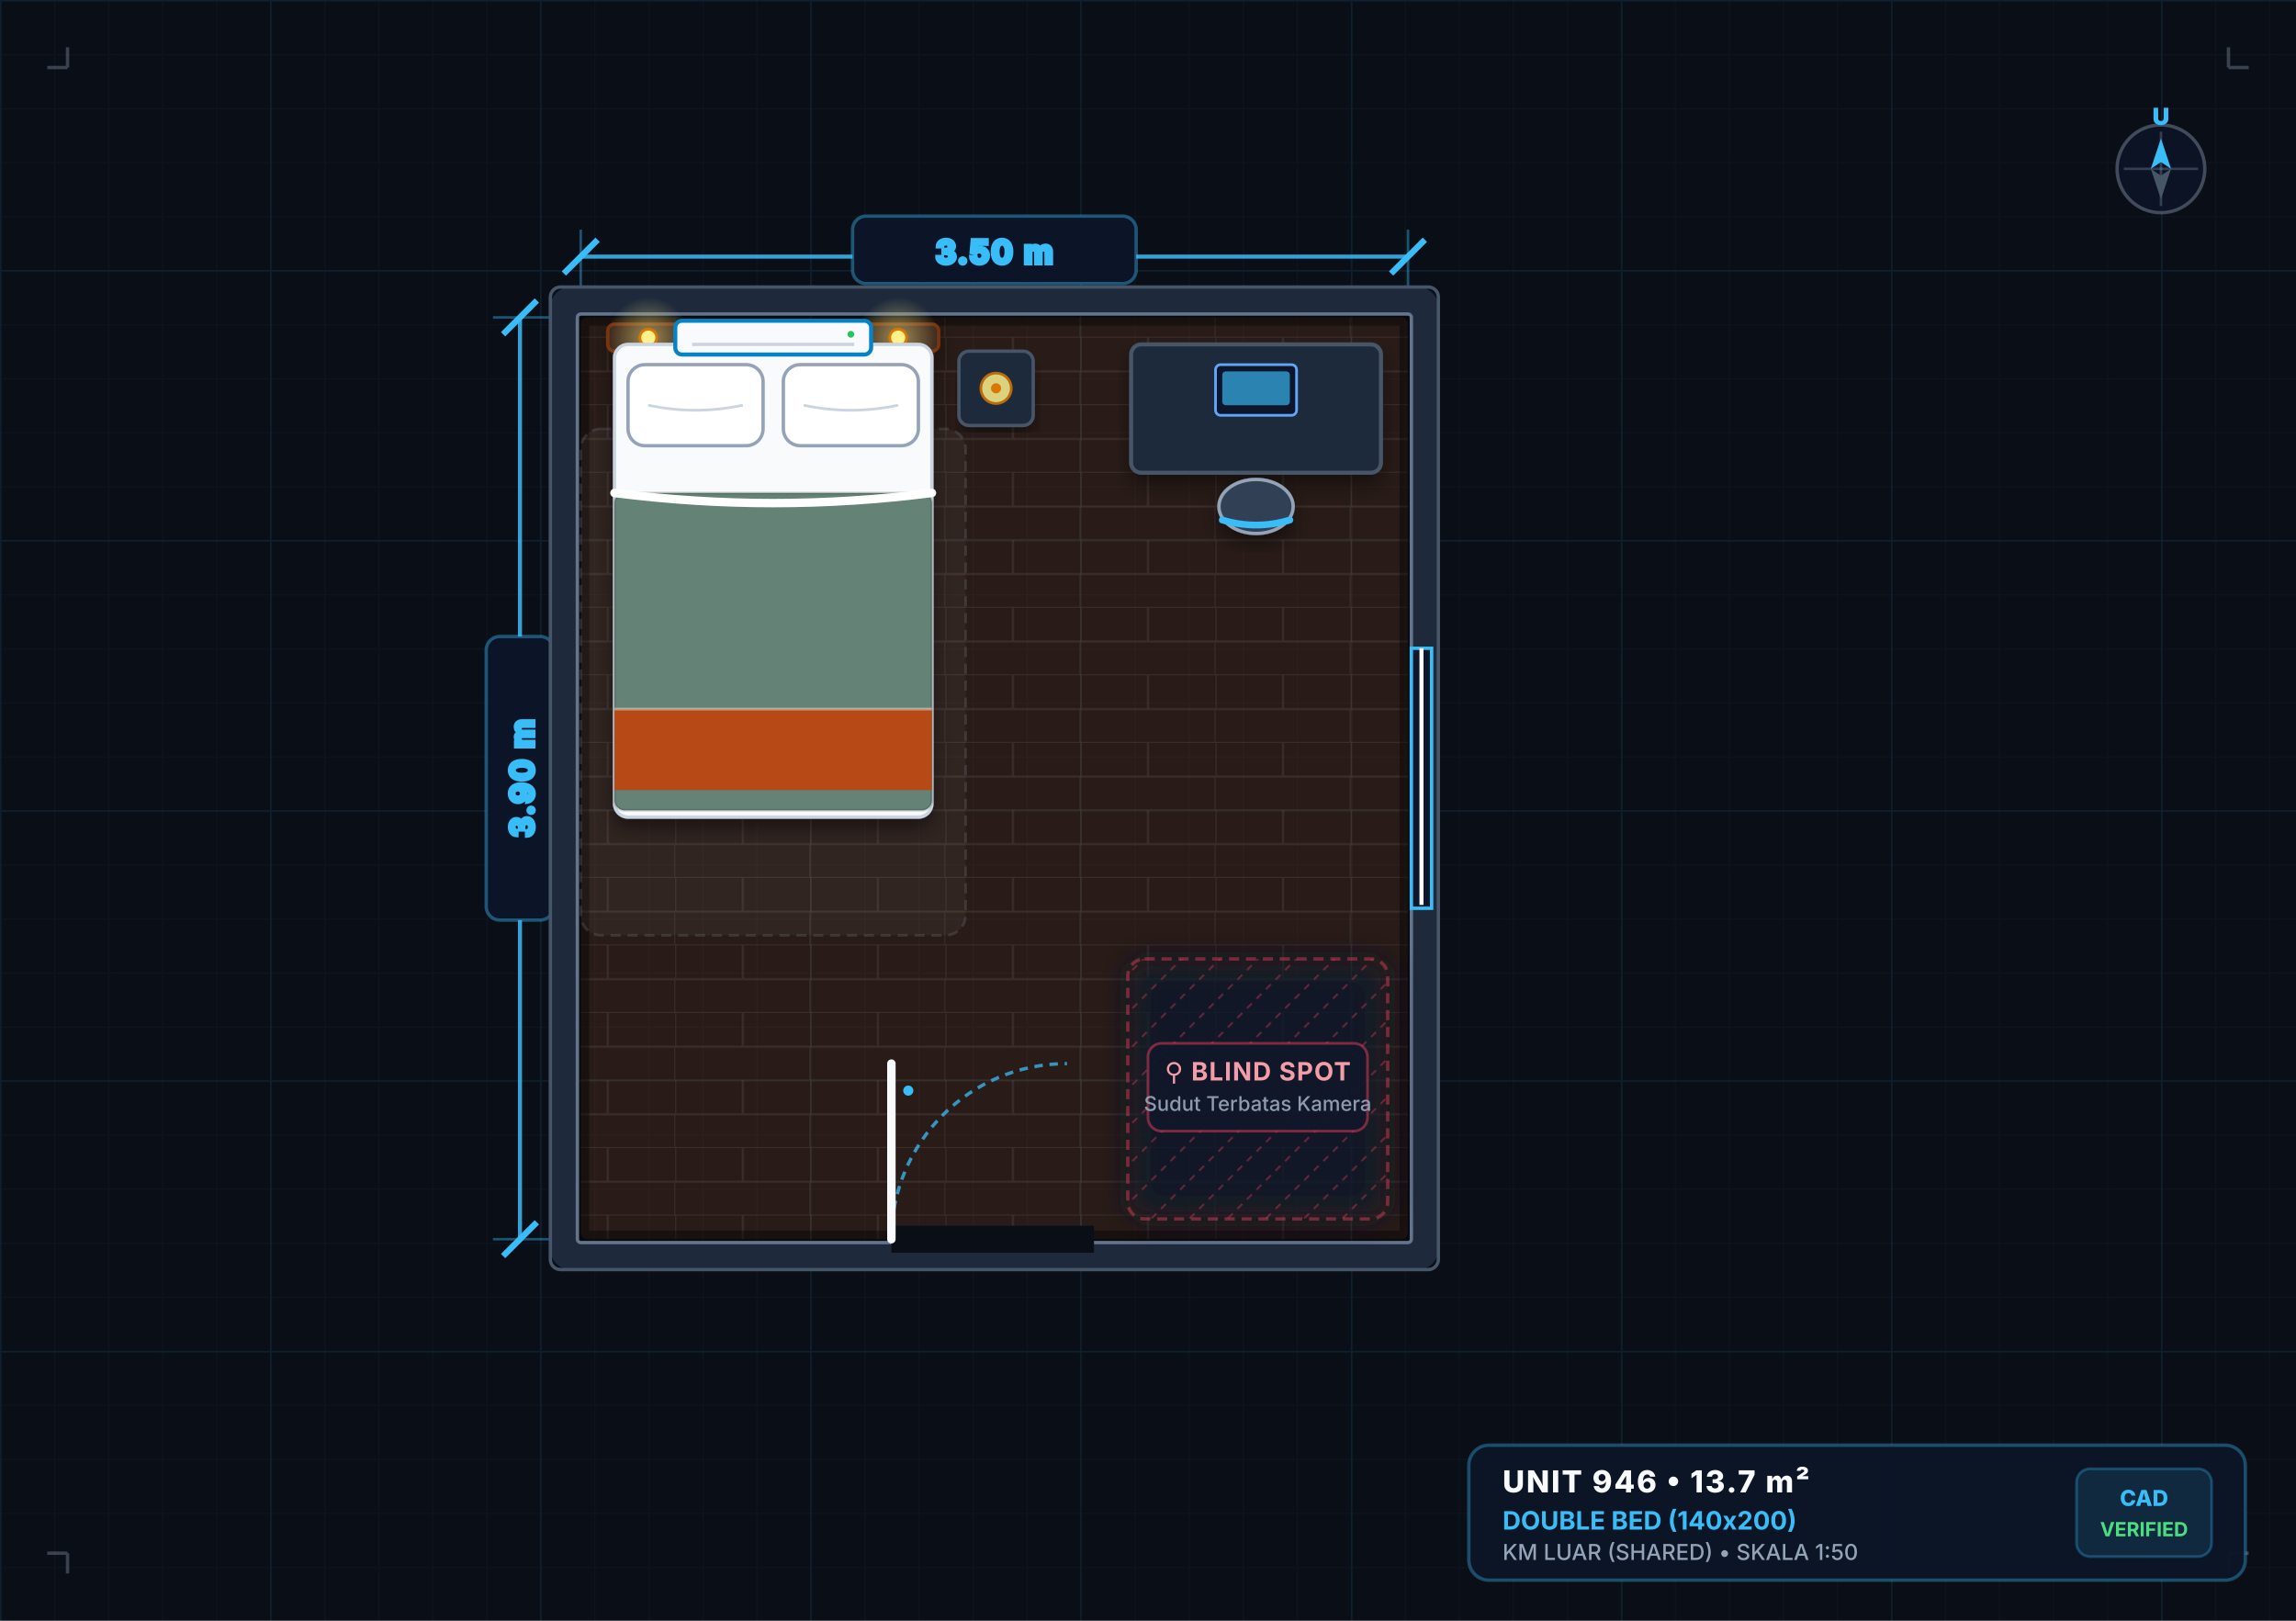
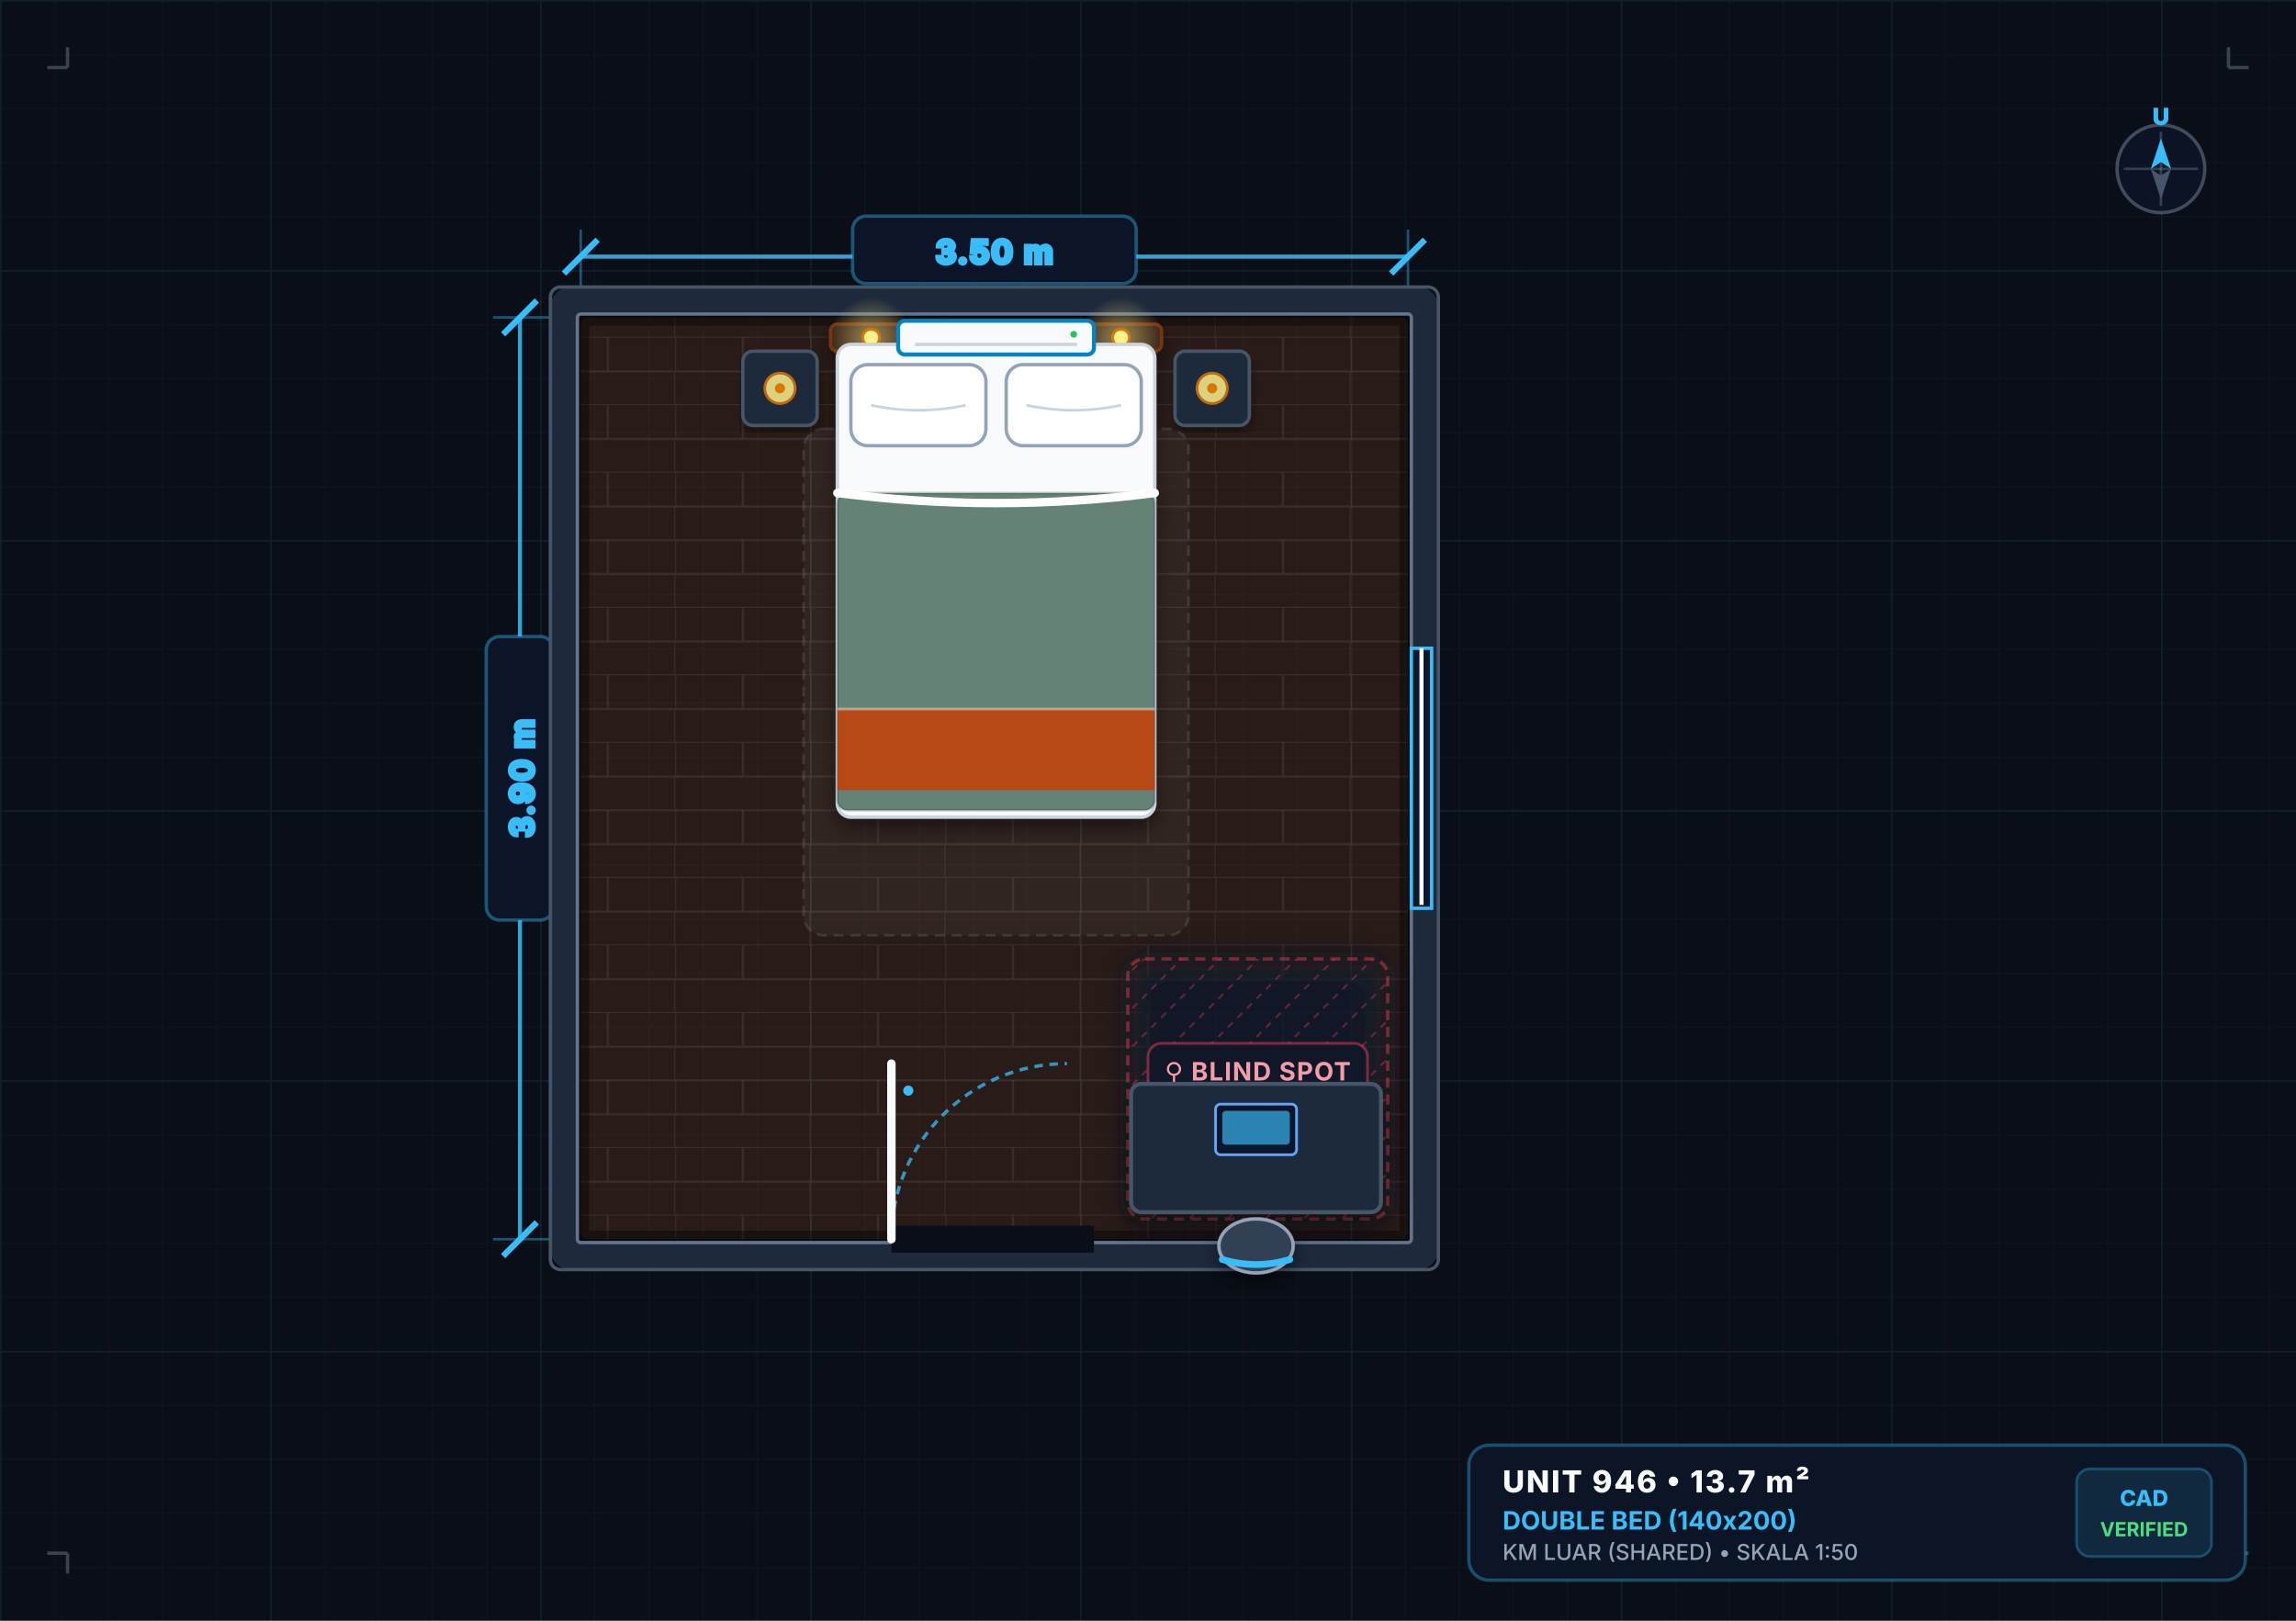
<svg xmlns="http://www.w3.org/2000/svg" viewBox="0 0 680 480" width="100%" height="100%" style="background:#090e17; border-radius:14px; font-family:'Inter',system-ui,-apple-system,sans-serif;">
  <defs>
    <pattern id="grid_cad_446" width="16" height="16" patternUnits="userSpaceOnUse">
      <path d="M 16 0 L 0 0 0 16" fill="none" stroke="rgba(148, 163, 184, 0.04)" stroke-width="0.75" />
    </pattern>
    <pattern id="grid_major_446" width="80" height="80" patternUnits="userSpaceOnUse">
      <path d="M 80 0 L 0 0 0 80" fill="none" stroke="rgba(56, 189, 248, 0.07)" stroke-width="1" />
    </pattern>
    <pattern id="parquet_446" width="40" height="20" patternUnits="userSpaceOnUse">
      <rect width="40" height="20" fill="#6e3b1c" fill-opacity="0.32" />
      <path d="M 0 10 L 40 10 M 20 0 L 20 10 M 0 20 L 40 20 M 40 10 L 40 20 M 0 0 L 0 10" fill="none" stroke="rgba(255, 255, 255, 0.08)" stroke-width="0.6" />
    </pattern>
    <pattern id="bm_tile_446" width="12" height="12" patternUnits="userSpaceOnUse">
      <rect width="12" height="12" fill="#0f2338" />
      <path d="M 12 0 L 0 0 0 12" fill="none" stroke="rgba(56, 189, 248, 0.22)" stroke-width="0.6" />
    </pattern>
    <filter id="frost_blur_446" x="-10%" y="-10%" width="120%" height="120%">
      <feGaussianBlur stdDeviation="4.5" result="blur" />
    </filter>
    <pattern id="blind_hatch_446" width="8" height="8" patternTransform="rotate(45 0 0)" patternUnits="userSpaceOnUse">
      <line x1="0" y1="0" x2="0" y2="8" stroke="rgba(244, 63, 94, 0.35)" stroke-width="1.2" stroke-dasharray="2 2" />
    </pattern>
    <radialGradient id="lamp_glow_446">
      <stop offset="0%" stop-color="#fef08a" stop-opacity="0.5" />
      <stop offset="100%" stop-color="#fef08a" stop-opacity="0" />
    </radialGradient>
    <filter id="drop_shadow_446" x="-5%" y="-5%" width="115%" height="115%">
      <feDropShadow dx="0" dy="3" stdDeviation="3" flood-color="#000000" flood-opacity="0.45" />
    </filter>
  </defs>
  <rect width="680" height="480" fill="#090e17" />
  <rect width="680" height="480" fill="url(#grid_cad_446)" />
  <rect width="680" height="480" fill="url(#grid_major_446)" />
  <g stroke="rgba(148, 163, 184, 0.35)" stroke-width="1">
    <path d="M 14 20 L 20 20 M 20 14 L 20 20" />
    <path d="M 666 20 L 660 20 M 660 14 L 660 20" />
    <path d="M 14 460 L 20 460 M 20 466 L 20 460" />
    <path d="M 666 460 L 660 460 M 660 466 L 660 460" />
  </g>
  <g stroke="#38bdf8" stroke-width="1.2">
    <line x1="172" y1="76" x2="417" y2="76" opacity="0.85" />
    <line x1="167" y1="81" x2="177" y2="71" stroke-width="1.8" />
    <line x1="412" y1="81" x2="422" y2="71" stroke-width="1.8" />
    <line x1="172" y1="88" x2="172" y2="68" opacity="0.4" stroke-width="0.75" />
    <line x1="417" y1="88" x2="417" y2="68" opacity="0.4" stroke-width="0.75" />
    <rect x="252.5" y="64" width="84" height="20" rx="4" fill="#0c1527" stroke="rgba(56, 189, 248, 0.4)" stroke-width="1" />
    <text x="294.5" y="78" fill="#38bdf8" font-size="9.5" font-weight="700" text-anchor="middle" letter-spacing="0.5">
      3.50 m
    </text>
  </g>
  <g stroke="#38bdf8" stroke-width="1.2">
    <line x1="154" y1="94" x2="154" y2="367" opacity="0.85" />
    <line x1="149" y1="99" x2="159" y2="89" stroke-width="1.8" />
    <line x1="149" y1="372" x2="159" y2="362" stroke-width="1.8" />
    <line x1="166" y1="94" x2="146" y2="94" opacity="0.4" stroke-width="0.75" />
    <line x1="166" y1="367" x2="146" y2="367" opacity="0.4" stroke-width="0.75" />
    <g transform="translate(154, 230.5)">
      <rect x="-42" y="-10" width="84" height="20" rx="4" fill="#0c1527" stroke="rgba(56, 189, 248, 0.4)" stroke-width="1" transform="rotate(-90)" />
      <text x="0" y="4" fill="#38bdf8" font-size="9.5" font-weight="700" text-anchor="middle" letter-spacing="0.5" transform="rotate(-90)">
        3.90 m
      </text>
    </g>
  </g>
  <rect x="172" y="94" width="245" height="273" rx="2" fill="url(#parquet_446)" />
  <rect x="172" y="94" width="245" height="273" fill="none" stroke="rgba(0, 0, 0, 0.38)" stroke-width="5" />
  <rect x="167" y="89" width="255" height="283" fill="none" stroke="#1e293b" stroke-width="8" rx="2" />
  <rect x="163" y="85" width="263" height="291" fill="none" stroke="#475569" stroke-width="1" rx="3" />
  <rect x="171" y="93" width="247" height="275" fill="none" stroke="#64748b" stroke-width="1" rx="1" />
  <g id="unsure_zone" opacity="0.95">
    <rect x="334" y="284" width="77" height="77" rx="5" fill="rgba(15, 23, 42, 0.85)" filter="url(#frost_blur_446)" />
    <rect x="334" y="284" width="77" height="77" rx="5" fill="url(#blind_hatch_446)" stroke="rgba(244, 63, 94, 0.45)" stroke-width="1" stroke-dasharray="3 2" />
    <rect x="340" y="309" width="65" height="26" rx="4" fill="rgba(15, 23, 42, 0.94)" stroke="rgba(244, 63, 94, 0.5)" stroke-width="0.8" />
    <text x="372.5" y="320" fill="#fda4af" font-size="7.5" font-weight="700" text-anchor="middle" letter-spacing="0.3">
      ⚲ BLIND SPOT
    </text>
    <text x="372.5" y="329" fill="#94a3b8" font-size="6" font-weight="500" text-anchor="middle">
      Sudut Terbatas Kamera
    </text>
  </g>
-   <rect x="172" y="127" width="114" height="150" rx="6" fill="rgba(255, 255, 255, 0.04)" stroke="rgba(148, 163, 184, 0.18)" stroke-width="0.8" stroke-dasharray="3 2" />
+   <rect x="238" y="127" width="114" height="150" rx="6" fill="rgba(255, 255, 255, 0.04)" stroke="rgba(148, 163, 184, 0.18)" stroke-width="0.8" stroke-dasharray="3 2" />
  <g id="bed_unit" filter="url(#drop_shadow_446)">
-     <rect x="180" y="96" width="98" height="8" rx="2" fill="#3b271d" stroke="#78350f" stroke-width="1" />
-     <circle cx="192" cy="100" r="12" fill="url(#lamp_glow_446)" />
-     <circle cx="266" cy="100" r="12" fill="url(#lamp_glow_446)" />
-     <circle cx="192" cy="100" r="2.5" fill="#fef08a" stroke="#d97706" stroke-width="0.8" />
-     <circle cx="266" cy="100" r="2.5" fill="#fef08a" stroke="#d97706" stroke-width="0.8" />
-     <rect x="182" y="102" width="94" height="140" rx="4" fill="#f8fafc" stroke="#cbd5e1" stroke-width="1" />
-     <rect x="182" y="146" width="94" height="94" rx="3" fill="#658276" stroke="rgba(0,0,0,0.15)" stroke-width="0.8" />
-     <path d="M 182 146 Q 229.0 152 276 146" fill="none" stroke="#ffffff" stroke-width="2.5" stroke-linecap="round" />
-     <rect x="182" y="210" width="94" height="24" fill="#c2410c" opacity="0.88" />
-     <line x1="182" y1="210" x2="276" y2="210" stroke="rgba(255,255,255,0.4)" stroke-width="0.8" />
-     <rect x="186" y="108" width="40" height="24" rx="5" fill="#ffffff" stroke="#94a3b8" stroke-width="1" />
-     <path d="M 192 120 Q 206.0 123 220 120" fill="none" stroke="#cbd5e1" stroke-width="0.8" />
-     <rect x="232" y="108" width="40" height="24" rx="5" fill="#ffffff" stroke="#94a3b8" stroke-width="1" />
-     <path d="M 238 120 Q 252.0 123 266 120" fill="none" stroke="#cbd5e1" stroke-width="0.8" />
+     <rect x="246" y="96" width="98" height="8" rx="2" fill="#3b271d" stroke="#78350f" stroke-width="1" />
+     <circle cx="258" cy="100" r="12" fill="url(#lamp_glow_446)" />
+     <circle cx="332" cy="100" r="12" fill="url(#lamp_glow_446)" />
+     <circle cx="258" cy="100" r="2.5" fill="#fef08a" stroke="#d97706" stroke-width="0.8" />
+     <circle cx="332" cy="100" r="2.5" fill="#fef08a" stroke="#d97706" stroke-width="0.8" />
+     <rect x="248" y="102" width="94" height="140" rx="4" fill="#f8fafc" stroke="#cbd5e1" stroke-width="1" />
+     <rect x="248" y="146" width="94" height="94" rx="3" fill="#658276" stroke="rgba(0,0,0,0.15)" stroke-width="0.8" />
+     <path d="M 248 146 Q 295.0 152 342 146" fill="none" stroke="#ffffff" stroke-width="2.5" stroke-linecap="round" />
+     <rect x="248" y="210" width="94" height="24" fill="#c2410c" opacity="0.88" />
+     <line x1="248" y1="210" x2="342" y2="210" stroke="rgba(255,255,255,0.4)" stroke-width="0.8" />
+     <rect x="252" y="108" width="40" height="24" rx="5" fill="#ffffff" stroke="#94a3b8" stroke-width="1" />
+     <path d="M 258 120 Q 272.0 123 286 120" fill="none" stroke="#cbd5e1" stroke-width="0.8" />
+     <rect x="298" y="108" width="40" height="24" rx="5" fill="#ffffff" stroke="#94a3b8" stroke-width="1" />
+     <path d="M 304 120 Q 318.0 123 332 120" fill="none" stroke="#cbd5e1" stroke-width="0.8" />
  </g>
  <g filter="url(#drop_shadow_446)">
-     <rect x="284" y="104" width="22" height="22" rx="3" fill="#1e293b" stroke="#475569" stroke-width="1" />
-     <circle cx="295" cy="115" r="4.5" fill="#fef08a" stroke="#d97706" stroke-width="0.8" opacity="0.85" />
-     <circle cx="295" cy="115" r="1.5" fill="#d97706" />
+     <rect x="220" y="104" width="22" height="22" rx="3" fill="#1e293b" stroke="#475569" stroke-width="1" />
+     <circle cx="231" cy="115" r="4.5" fill="#fef08a" stroke="#d97706" stroke-width="0.8" opacity="0.85" />
+     <circle cx="231" cy="115" r="1.5" fill="#d97706" />
+   </g>
+   <g filter="url(#drop_shadow_446)">
+     <rect x="348" y="104" width="22" height="22" rx="3" fill="#1e293b" stroke="#475569" stroke-width="1" />
+     <circle cx="359" cy="115" r="4.5" fill="#fef08a" stroke="#d97706" stroke-width="0.8" opacity="0.85" />
+     <circle cx="359" cy="115" r="1.5" fill="#d97706" />
  </g>
  <g id="desk_setup" filter="url(#drop_shadow_446)">
-     <rect x="335" y="102" width="74" height="38" rx="3" fill="#1e293b" stroke="#475569" stroke-width="1.2" />
-     <rect x="360.0" y="108" width="24" height="15" rx="1.5" fill="#0f172a" stroke="#60a5fa" stroke-width="0.8" />
-     <rect x="362.0" y="110" width="20" height="10" rx="1" fill="#38bdf8" opacity="0.65" />
-     <ellipse cx="372.0" cy="150" rx="11" ry="8" fill="#334155" stroke="#94a3b8" stroke-width="1" />
-     <path d="M 362.0 154 Q 372.0 157 382.0 154" fill="none" stroke="#38bdf8" stroke-width="2" stroke-linecap="round" />
+     <rect x="335" y="321" width="74" height="38" rx="3" fill="#1e293b" stroke="#475569" stroke-width="1.2" />
+     <rect x="360.0" y="327" width="24" height="15" rx="1.5" fill="#0f172a" stroke="#60a5fa" stroke-width="0.8" />
+     <rect x="362.0" y="329" width="20" height="10" rx="1" fill="#38bdf8" opacity="0.65" />
+     <ellipse cx="372.0" cy="369" rx="11" ry="8" fill="#334155" stroke="#94a3b8" stroke-width="1" />
+     <path d="M 362.0 373 Q 372.0 376 382.0 373" fill="none" stroke="#38bdf8" stroke-width="2" stroke-linecap="round" />
  </g>
  <g id="ac_unit">
-     <rect x="200" y="95" width="58" height="10" rx="2" fill="#f8fafc" stroke="#0284c7" stroke-width="1.2" />
-     <line x1="205" y1="102" x2="253" y2="102" stroke="#cbd5e1" stroke-width="1" />
-     <circle cx="252" cy="99" r="1" fill="#22c55e" />
+     <rect x="266" y="95" width="58" height="10" rx="2" fill="#f8fafc" stroke="#0284c7" stroke-width="1.2" />
+     <line x1="271" y1="102" x2="319" y2="102" stroke="#cbd5e1" stroke-width="1" />
+     <circle cx="318" cy="99" r="1" fill="#22c55e" />
  </g>
  <g id="window_right">
    <rect x="418" y="192" width="6" height="77" fill="#0f172a" stroke="#38bdf8" stroke-width="1" />
    <line x1="421" y1="192" x2="421" y2="268" stroke="#ffffff" stroke-width="1.2" />
  </g>
  <g id="main_door">
    <rect x="264" y="363" width="60" height="8" fill="#090e17" />
    <path d="M 264 367 A 52 52 0 0 1 316 315" fill="none" stroke="#38bdf8" stroke-width="1" stroke-dasharray="2.5 2" opacity="0.75" />
    <line x1="264" y1="367" x2="264" y2="315" stroke="#f8fafc" stroke-width="2.5" stroke-linecap="round" />
    <circle cx="269" cy="323" r="1.5" fill="#38bdf8" />
  </g>
  <g id="title_block" transform="translate(435, 428)">
    <rect x="0" y="0" width="230" height="40" rx="6" fill="rgba(12, 21, 39, 0.96)" stroke="rgba(56, 189, 248, 0.35)" stroke-width="1" />
    <text x="10" y="14" fill="#f8fafc" font-size="9" font-weight="800" letter-spacing="0.5">
      UNIT 946 • 13.7 m²
    </text>
    <text x="10" y="25" fill="#38bdf8" font-size="7.5" font-weight="700">
      DOUBLE BED (140x200)
    </text>
    <text x="10" y="34" fill="#94a3b8" font-size="6.5" font-weight="500">
      KM LUAR (SHARED) • SKALA 1:50
    </text>
    <rect x="180" y="7" width="40" height="26" rx="4" fill="rgba(56, 189, 248, 0.12)" stroke="rgba(56, 189, 248, 0.3)" stroke-width="0.8" />
    <text x="200" y="18" fill="#38bdf8" font-size="6.5" font-weight="800" text-anchor="middle">CAD</text>
    <text x="200" y="27" fill="#4ade80" font-size="5.8" font-weight="700" text-anchor="middle">VERIFIED</text>
  </g>
  <g id="north_compass" transform="translate(625, 35)">
    <circle cx="15" cy="15" r="13" fill="rgba(12, 21, 39, 0.9)" stroke="rgba(148, 163, 184, 0.4)" stroke-width="1" />
    <line x1="15" y1="4" x2="15" y2="26" stroke="rgba(148, 163, 184, 0.3)" stroke-width="0.75" />
    <line x1="4" y1="15" x2="26" y2="15" stroke="rgba(148, 163, 184, 0.3)" stroke-width="0.75" />
    <polygon points="15,6 18,15 15,13 12,15" fill="#38bdf8" />
    <polygon points="15,24 18,15 15,17 12,15" fill="#475569" />
    <text x="15" y="2" fill="#38bdf8" font-size="7" font-weight="900" text-anchor="middle">U</text>
  </g>
</svg>
